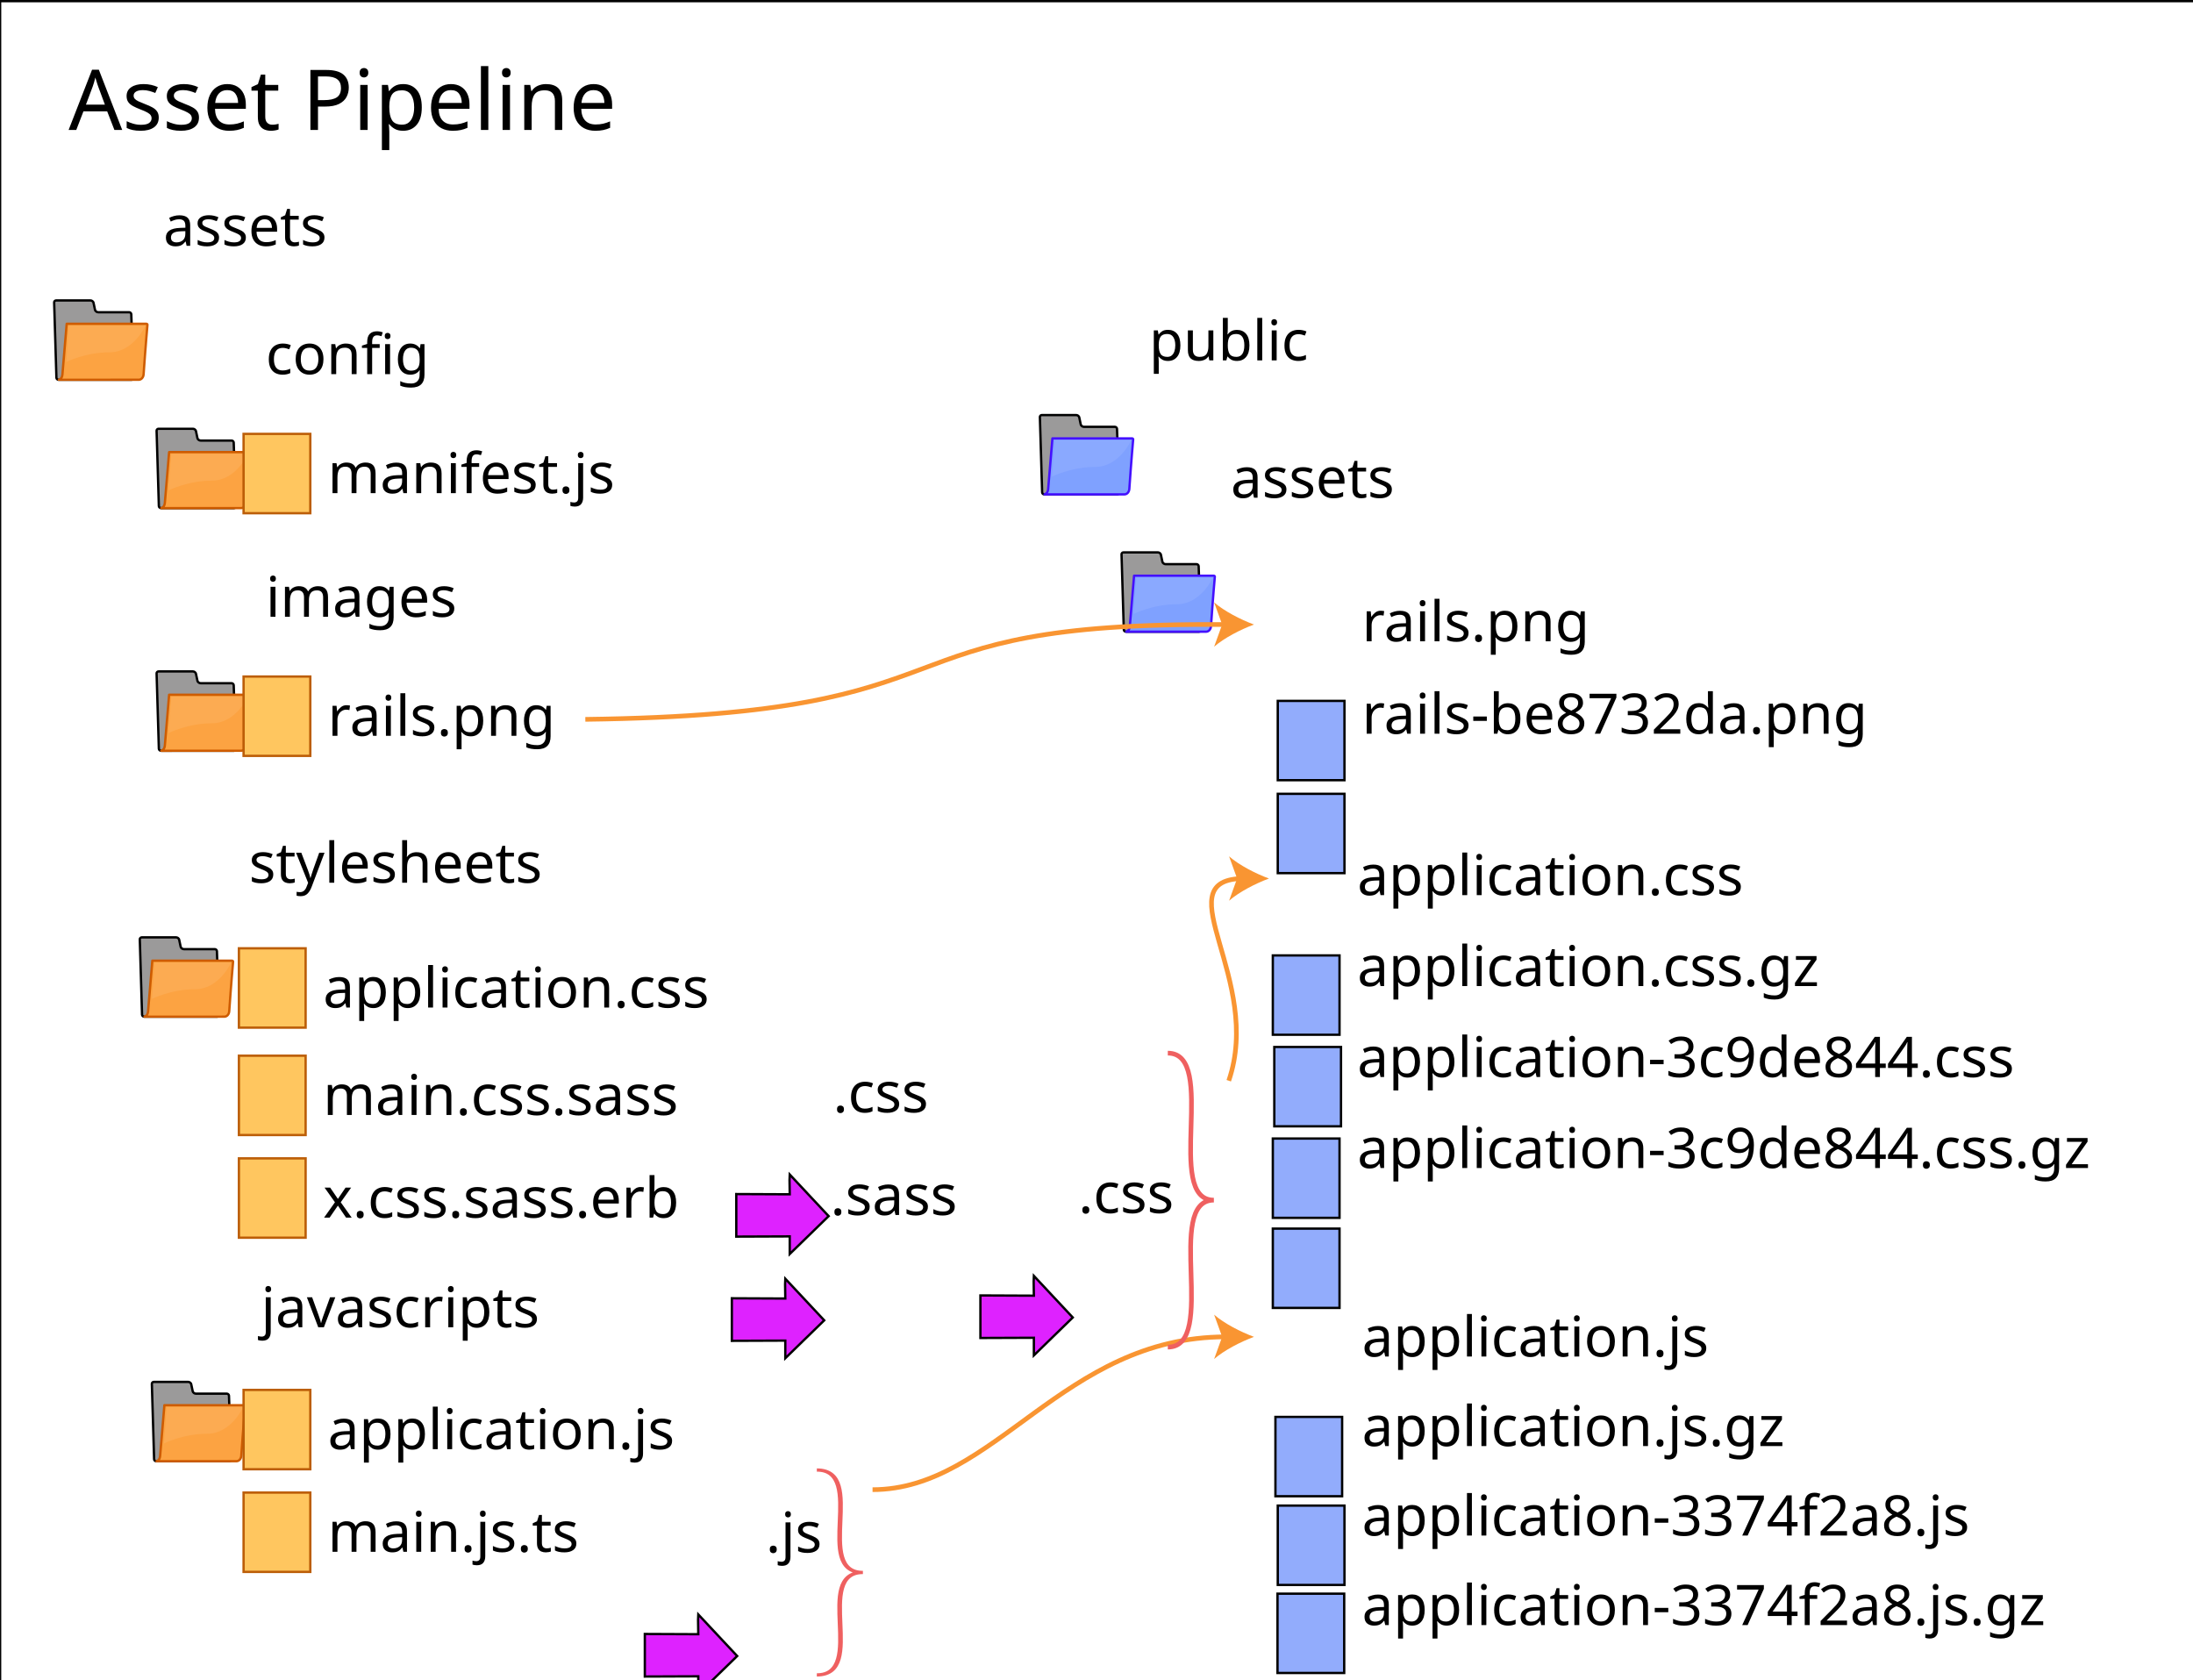
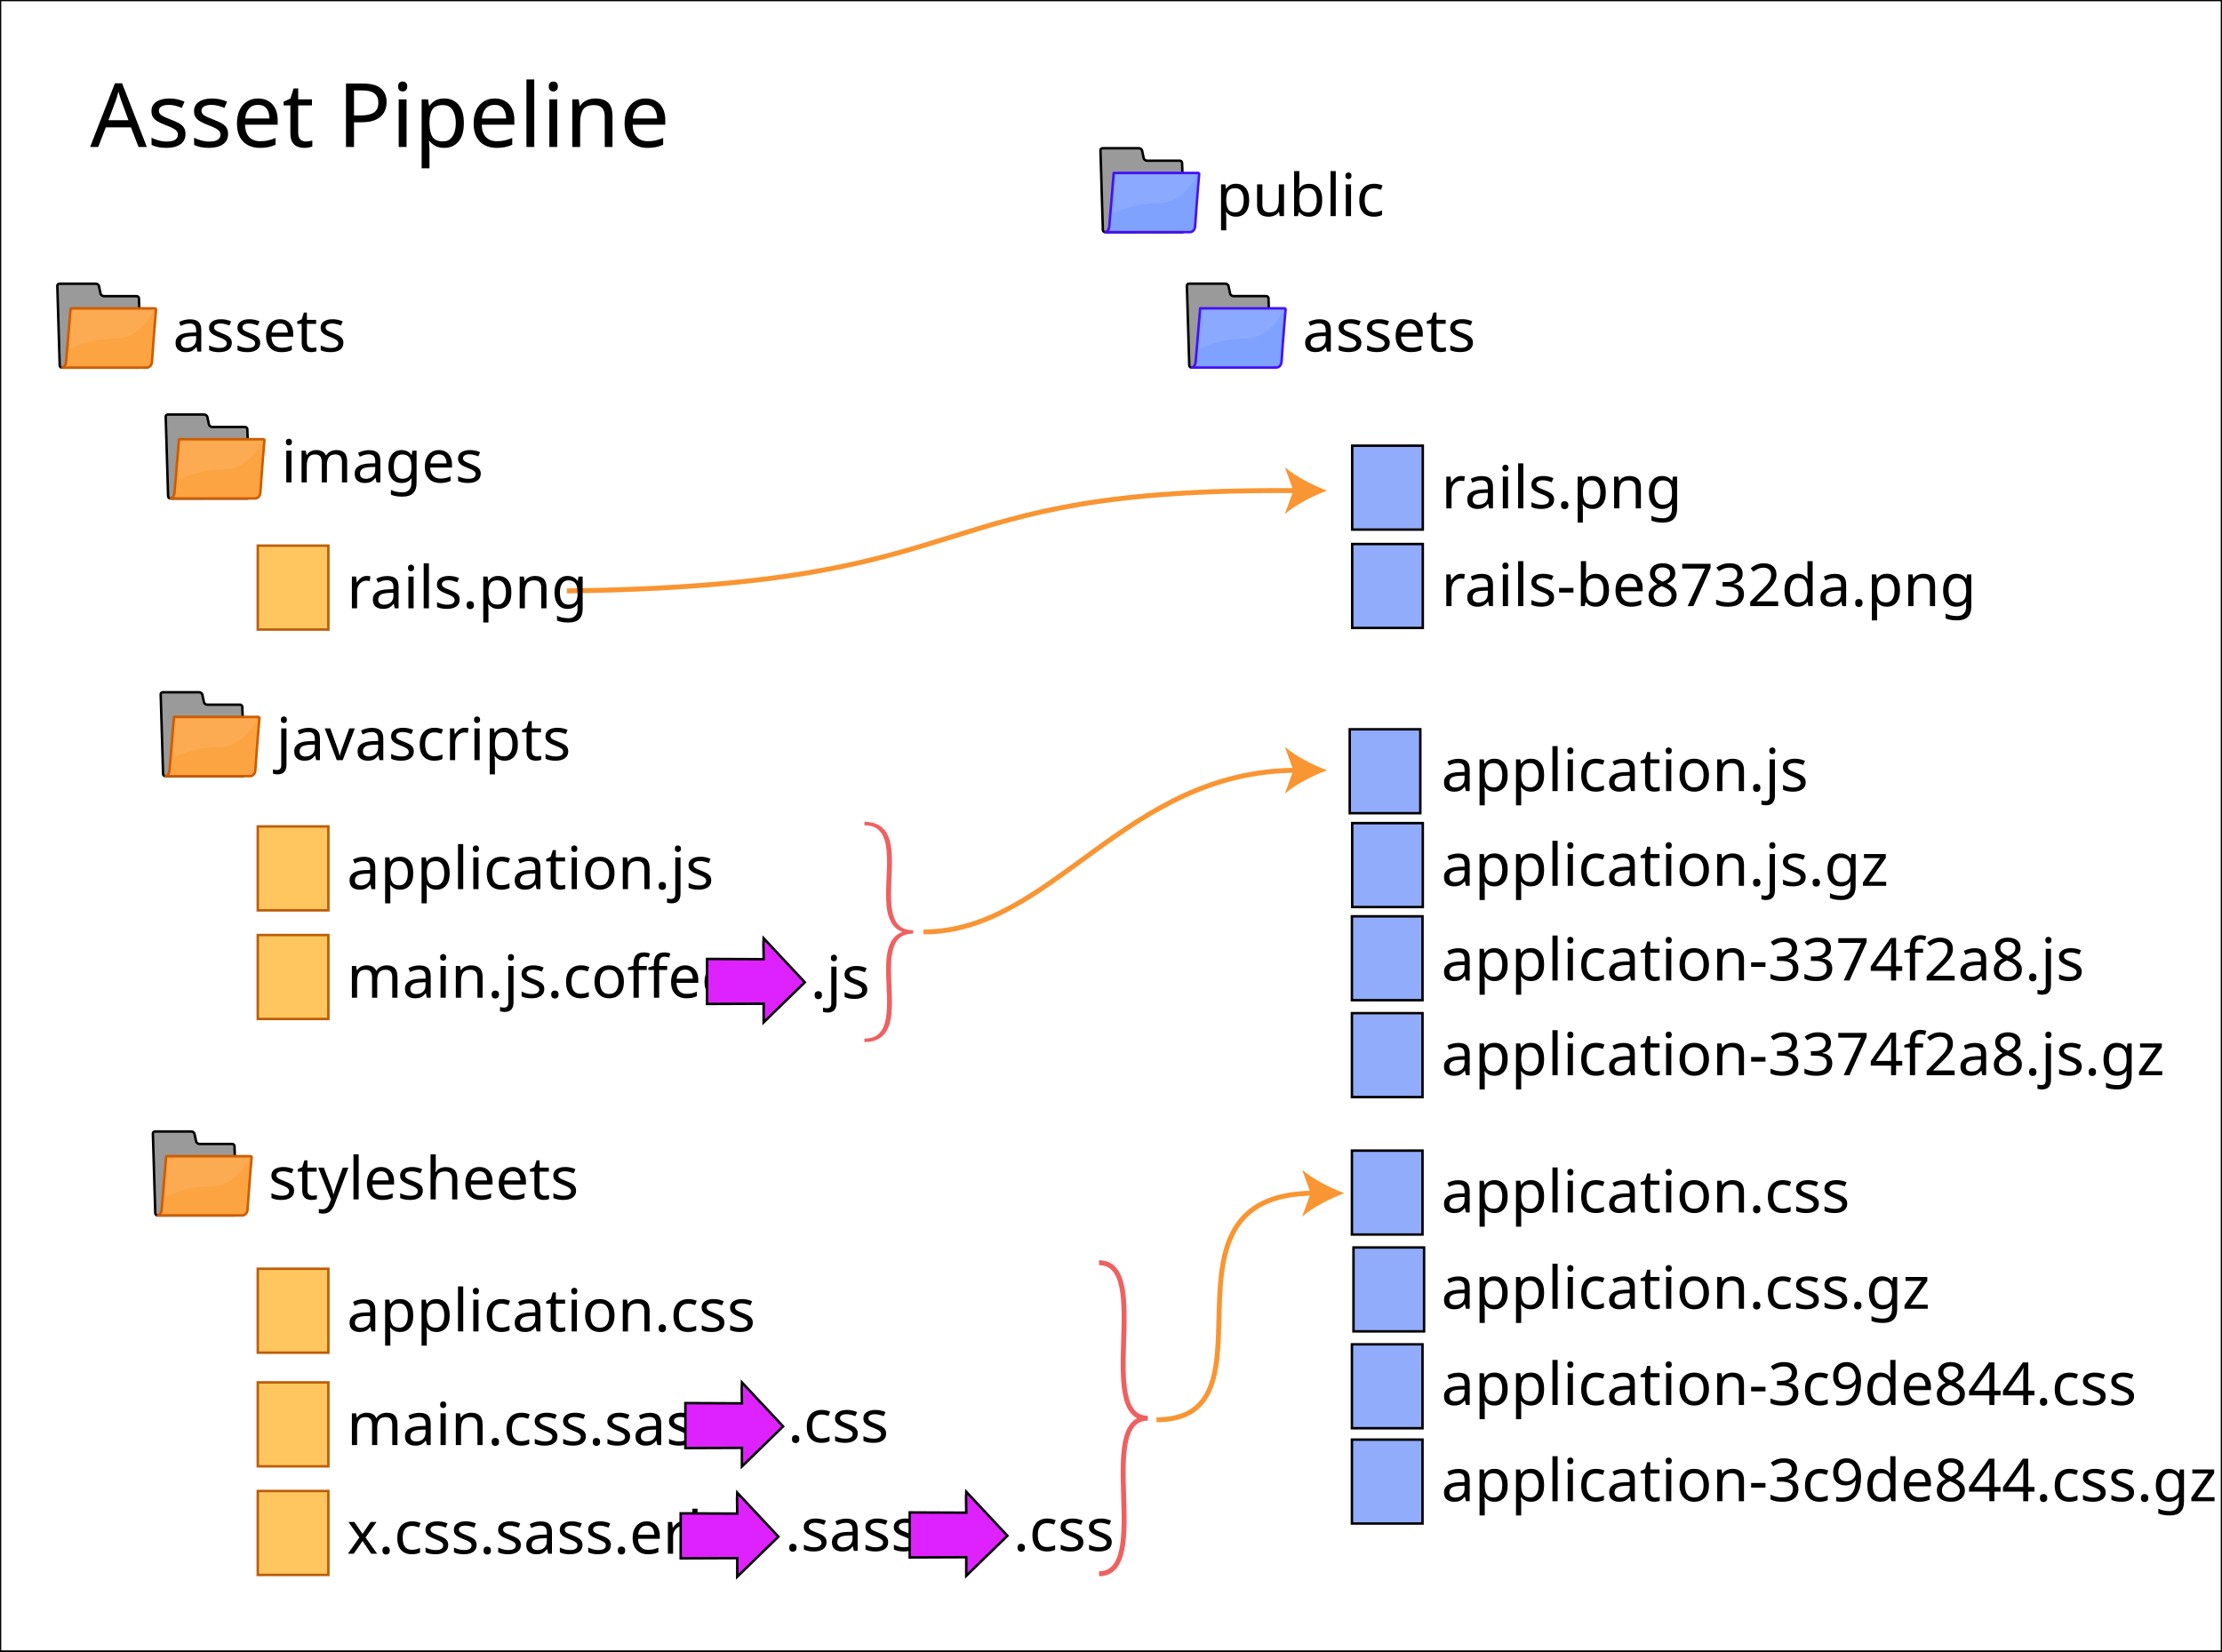
- <svg xmlns="http://www.w3.org/2000/svg" xmlns:xlink="http://www.w3.org/1999/xlink" version="1.1" id="Ebene_1" x="0px" y="0px" width="940" height="720" viewBox="0 0 940 720" enable-background="new 0 0 900 669.079" xml:space="preserve">
-   <defs id="defs265">
-     <linearGradient xlink:href="#rect6709_1_" id="linearGradient343" gradientUnits="userSpaceOnUse" gradientTransform="matrix(3.167336e-5,0,0,-1.878082e-5,1018374.7,-1211132.4)" x1="-1339.062" y1="-907512.62" x2="-1339.062" y2="-907482.31" />
-     <radialGradient xlink:href="#path6711_1_" id="radialGradient345" gradientUnits="userSpaceOnUse" gradientTransform="matrix(3.167336e-5,0,0,-1.878082e-5,1018375.4,-1211132.4)" cx="-51484.406" cy="-120073.91" r="4.482" />
-     <radialGradient xlink:href="#path6713_1_" id="radialGradient347" gradientUnits="userSpaceOnUse" gradientTransform="matrix(-3.167336e-5,0,0,-1.878082e-5,1064077,-1211132.4)" cx="-125962.78" cy="-120073.91" r="4.482" />
-     <linearGradient xlink:href="#rect6709_2_" id="linearGradient349" gradientUnits="userSpaceOnUse" gradientTransform="matrix(3.167336e-5,0,0,-1.878082e-5,1018374.7,-1211132.4)" x1="-1339.125" y1="-2518.219" x2="-1339.125" y2="-2487.911" />
-     <radialGradient xlink:href="#path6711_2_" id="radialGradient351" gradientUnits="userSpaceOnUse" gradientTransform="matrix(3.167336e-5,0,0,-1.878082e-5,1018375.4,-1211132.4)" cx="-1120.344" cy="-2468.25" r="4.482" />
-     <radialGradient xlink:href="#path6713_2_" id="radialGradient353" gradientUnits="userSpaceOnUse" gradientTransform="matrix(-3.167336e-5,0,0,-1.878082e-5,1064077,-1211132.4)" cx="-2805.375" cy="-2468.25" r="4.482" />
-   </defs>
-   <symbol id="File" viewBox="-14.795 -17.5 29.59 35" transform="translate(0,50.92102)">
-     <g id="g4">
-       <polygon points="-14.295,17 14.295,17 14.295,-17 -14.295,-17 " id="polygon2" style="fill:#92acfc;stroke:#000000" />
-     </g>
-   </symbol>
-   <symbol id="Folder" viewBox="-22.968 -19.102 45.936 38.204" transform="translate(0,50.92102)">
+ <svg xmlns="http://www.w3.org/2000/svg" xmlns:xlink="http://www.w3.org/1999/xlink" version="1.1" id="Ebene_1" x="0px" y="0px" width="900px" height="669.079px" viewBox="0 0 900 669.079" enable-background="new 0 0 900 669.079" xml:space="preserve">
+   <symbol id="File" viewBox="-14.795 -17.5 29.59 35">
+     <g>
+       <polygon fill="#92ACFC" stroke="#000000" points="-14.295,17 14.295,17 14.295,-17 -14.295,-17   " />
+     </g>
+   </symbol>
+   <symbol id="Folder" viewBox="-22.968 -19.102 45.936 38.204">
    <g id="g2642_4_" transform="translate(-342.8571,-542.9464)">
-       <g id="shadow_4_" transform="matrix(0.02262383,0,0,0.02086758,387.2653,580.3425)">
-         <linearGradient id="rect6709_1_" gradientUnits="userSpaceOnUse" x1="-1339.062" y1="-907512.62" x2="-1339.062" y2="-907482.31" gradientTransform="matrix(3.167336e-5,0,0,-1.878082e-5,1018374.7,-1211132.4)">
-           <stop offset="0" style="stop-color:#000000;stop-opacity:0" id="stop7" />
-           <stop offset="0.5" style="stop-color:#000000" id="stop9" />
-           <stop offset="1" style="stop-color:#000000;stop-opacity:0" id="stop11" />
+       <g id="shadow_4_" transform="matrix(2.262383e-2,0,0,2.086758e-2,387.2653,580.3425)">
+         <linearGradient id="rect6709_1_" gradientUnits="userSpaceOnUse" x1="-1339.062" y1="-907512.625" x2="-1339.062" y2="-907482.312" gradientTransform="matrix(3.167336e-05 0 0 -1.878082e-05 1018374.688 -1211132.375)">
+           <stop offset="0" style="stop-color:#000000;stop-opacity:0" />
+           <stop offset="0.5" style="stop-color:#000000" />
+           <stop offset="1" style="stop-color:#000000;stop-opacity:0" />
        </linearGradient>
-         <polygon id="rect6709_4_" enable-background="new    " points="-2632.625,-2229.094 -1293.062,-2229.094 -1293.062,-2707.375 -2632.625,-2707.375 " style="opacity:0.402;fill:url(#linearGradient343)" />
-         <radialGradient id="path6711_1_" cx="-51484.406" cy="-120073.91" r="4.482" gradientTransform="matrix(3.167336e-5,0,0,-1.878082e-5,1018375.4,-1211132.4)" gradientUnits="userSpaceOnUse">
-           <stop offset="0" style="stop-color:#000000" id="stop15" />
-           <stop offset="1" style="stop-color:#000000;stop-opacity:0" id="stop17" />
-         </radialGradient>
-         <path id="path6711_4_" enable-background="new    " d="m -1293.062,-2229.094 v -478.281 c 142.875,-0.844 345.406,107.156 345.406,239.125 0,132.062 -159.438,239.156 -345.406,239.156 z" style="opacity:0.402;fill:url(#radialGradient345)" />
-         <radialGradient id="path6713_1_" cx="-125962.78" cy="-120073.91" r="4.482" gradientTransform="matrix(-3.167336e-5,0,0,-1.878082e-5,1064077,-1211132.4)" gradientUnits="userSpaceOnUse">
-           <stop offset="0" style="stop-color:#000000" id="stop21" />
-           <stop offset="1" style="stop-color:#000000;stop-opacity:0" id="stop23" />
-         </radialGradient>
-         <path id="path6713_4_" enable-background="new    " d="m -2632.625,-2229.094 v -478.281 c -142.875,-0.844 -345.406,107.156 -345.406,239.125 0,132.062 159.406,239.156 345.406,239.156 z" style="opacity:0.402;fill:url(#radialGradient347)" />
-       </g>
-       <path id="back_4_" d="m 324.068,528.385 c 0.021,-0.416 0.461,-0.834 0.877,-0.834 h 31.36 c 0.416,0 0.812,0.418 0.789,0.834 l -0.938,27.283 c -0.021,0.418 -0.459,0.834 -0.877,0.834 h -13.283 c -0.486,0 -1.236,0.316 -1.403,1.109 l -0.612,2.898 c -0.154,0.736 -0.883,1.039 -1.299,1.039 h -14.795 c -0.417,0 -0.812,-0.418 -0.79,-0.834 z" style="fill:#9b9a9a;stroke:#000000;stroke-linecap:round;stroke-linejoin:round" />
+         <polygon id="rect6709_4_" opacity="0.402" fill="url(#rect6709_1_)" enable-background="new    " points="-2632.625,-2229.094      -1293.062,-2229.094 -1293.062,-2707.375 -2632.625,-2707.375    " />
+         <radialGradient id="path6711_1_" cx="-51484.406" cy="-120073.906" r="4.482" gradientTransform="matrix(3.167336e-05 0 0 -1.878082e-05 1018375.375 -1211132.375)" gradientUnits="userSpaceOnUse">
+           <stop offset="0" style="stop-color:#000000" />
+           <stop offset="1" style="stop-color:#000000;stop-opacity:0" />
+         </radialGradient>
+         <path id="path6711_4_" opacity="0.402" fill="url(#path6711_1_)" enable-background="new    " d="M-1293.062-2229.094v-478.281     c142.875-0.844,345.406,107.156,345.406,239.125C-947.656-2336.188-1107.094-2229.094-1293.062-2229.094z" />
+         <radialGradient id="path6713_1_" cx="-125962.781" cy="-120073.906" r="4.482" gradientTransform="matrix(-3.167336e-05 0 0 -1.878082e-05 1064077 -1211132.375)" gradientUnits="userSpaceOnUse">
+           <stop offset="0" style="stop-color:#000000" />
+           <stop offset="1" style="stop-color:#000000;stop-opacity:0" />
+         </radialGradient>
+         <path id="path6713_4_" opacity="0.402" fill="url(#path6713_1_)" enable-background="new    " d="M-2632.625-2229.094v-478.281     c-142.875-0.844-345.406,107.156-345.406,239.125C-2978.031-2336.188-2818.625-2229.094-2632.625-2229.094z" />
+       </g>
+       <path id="back_4_" fill="#9B9A9A" stroke="#000000" stroke-linecap="round" stroke-linejoin="round" d="M324.068,528.385    c0.021-0.416,0.461-0.834,0.877-0.834h31.36c0.416,0,0.812,0.418,0.789,0.834l-0.938,27.283c-0.021,0.418-0.459,0.834-0.877,0.834    h-13.283c-0.486,0-1.236,0.316-1.403,1.109l-0.612,2.898c-0.154,0.736-0.883,1.039-1.299,1.039h-14.795    c-0.417,0-0.812-0.418-0.79-0.834L324.068,528.385z" />
      <g id="front_4_">
-         <path id="orange_4_" d="m 359.402,527.555 c 1.137,0.043 1.951,1.094 2.033,2.316 0.786,11.521 1.646,21.186 1.646,21.186 0.072,0.248 -0.165,0.494 -0.477,0.494 H 328.47 l -1.838,-21.82 c -0.112,-0.979 -0.463,-1.801 -1.539,-2.18 z" style="fill:#fca342;stroke:#ce5c00;stroke-linejoin:round" />
-         <path id="path323_4_" d="m 329.447,550.793 -1.158,-15.611 c 0,0 8.238,4.143 18.537,4.143 10.299,0 15.449,11.471 15.449,11.471 z" style="fill:#ffffff;fill-opacity:0.089" />
-       </g>
-     </g>
-   </symbol>
-   <symbol id="Folder_1" viewBox="-22.969 -19.102 45.937 38.203" transform="translate(0,50.92102)">
+         <path id="orange_4_" fill="#FCA342" stroke="#CE5C00" stroke-linejoin="round" d="M359.402,527.555     c1.137,0.043,1.951,1.094,2.033,2.316c0.786,11.521,1.646,21.186,1.646,21.186c0.072,0.248-0.165,0.494-0.477,0.494h-34.134     l-1.838-21.82c-0.112-0.979-0.463-1.801-1.539-2.18L359.402,527.555z" />
+         <path id="path323_4_" fill="#FFFFFF" fill-opacity="0.089" d="M329.447,550.793l-1.158-15.611c0,0,8.238,4.143,18.537,4.143     s15.449,11.471,15.449,11.471L329.447,550.793L329.447,550.793z" />
+       </g>
+     </g>
+   </symbol>
+   <symbol id="Folder_1" viewBox="-22.969 -19.102 45.937 38.203">
    <g id="g2642_3_" transform="translate(-342.8571,-542.9464)">
-       <g id="shadow_3_" transform="matrix(0.02262383,0,0,0.02086758,387.2653,580.3425)">
-         <linearGradient id="rect6709_2_" gradientUnits="userSpaceOnUse" x1="-1339.125" y1="-2518.219" x2="-1339.125" y2="-2487.911" gradientTransform="matrix(3.167336e-5,0,0,-1.878082e-5,1018374.7,-1211132.4)">
-           <stop offset="0" style="stop-color:#000000;stop-opacity:0" id="stop34" />
-           <stop offset="0.5" style="stop-color:#000000" id="stop36" />
-           <stop offset="1" style="stop-color:#000000;stop-opacity:0" id="stop38" />
+       <g id="shadow_3_" transform="matrix(2.262383e-2,0,0,2.086758e-2,387.2653,580.3425)">
+         <linearGradient id="rect6709_2_" gradientUnits="userSpaceOnUse" x1="-1339.125" y1="-2518.219" x2="-1339.125" y2="-2487.911" gradientTransform="matrix(3.167336e-05 0 0 -1.878082e-05 1018374.688 -1211132.375)">
+           <stop offset="0" style="stop-color:#000000;stop-opacity:0" />
+           <stop offset="0.5" style="stop-color:#000000" />
+           <stop offset="1" style="stop-color:#000000;stop-opacity:0" />
        </linearGradient>
-         <polygon id="rect6709_3_" enable-background="new    " points="-2632.688,-2229.094 -1293.062,-2229.094 -1293.062,-2707.375 -2632.688,-2707.375 " style="opacity:0.402;fill:url(#linearGradient349)" />
-         <radialGradient id="path6711_2_" cx="-1120.344" cy="-2468.25" r="4.482" gradientTransform="matrix(3.167336e-5,0,0,-1.878082e-5,1018375.4,-1211132.4)" gradientUnits="userSpaceOnUse">
-           <stop offset="0" style="stop-color:#000000" id="stop42" />
-           <stop offset="1" style="stop-color:#000000;stop-opacity:0" id="stop44" />
-         </radialGradient>
-         <path id="path6711_3_" enable-background="new    " d="m -1293.062,-2229.094 v -478.281 c 142.875,-0.844 345.406,107.156 345.406,239.125 0,132.062 -159.5,239.156 -345.406,239.156 z" style="opacity:0.402;fill:url(#radialGradient351)" />
-         <radialGradient id="path6713_2_" cx="-2805.375" cy="-2468.25" r="4.482" gradientTransform="matrix(-3.167336e-5,0,0,-1.878082e-5,1064077,-1211132.4)" gradientUnits="userSpaceOnUse">
-           <stop offset="0" style="stop-color:#000000" id="stop48" />
-           <stop offset="1" style="stop-color:#000000;stop-opacity:0" id="stop50" />
-         </radialGradient>
-         <path id="path6713_3_" enable-background="new    " d="m -2632.688,-2229.094 v -478.281 c -142.875,-0.844 -345.406,107.156 -345.406,239.125 0,132.062 159.406,239.156 345.406,239.156 z" style="opacity:0.402;fill:url(#radialGradient353)" />
-       </g>
-       <path id="back_3_" d="m 324.067,528.385 c 0.021,-0.416 0.461,-0.834 0.877,-0.834 h 31.36 c 0.416,0 0.812,0.418 0.789,0.834 l -0.938,27.283 c -0.021,0.418 -0.461,0.834 -0.877,0.834 h -13.284 c -0.486,0 -1.236,0.316 -1.403,1.109 l -0.612,2.898 c -0.154,0.736 -0.883,1.039 -1.299,1.039 h -14.795 c -0.417,0 -0.812,-0.418 -0.79,-0.834 z" style="fill:#9b9a9a;stroke:#000000;stroke-linecap:round;stroke-linejoin:round" />
+         <polygon id="rect6709_3_" opacity="0.402" fill="url(#rect6709_2_)" enable-background="new    " points="-2632.688,-2229.094      -1293.062,-2229.094 -1293.062,-2707.375 -2632.688,-2707.375    " />
+         <radialGradient id="path6711_2_" cx="-1120.344" cy="-2468.25" r="4.482" gradientTransform="matrix(3.167336e-05 0 0 -1.878082e-05 1018375.375 -1211132.375)" gradientUnits="userSpaceOnUse">
+           <stop offset="0" style="stop-color:#000000" />
+           <stop offset="1" style="stop-color:#000000;stop-opacity:0" />
+         </radialGradient>
+         <path id="path6711_3_" opacity="0.402" fill="url(#path6711_2_)" enable-background="new    " d="M-1293.062-2229.094v-478.281     c142.875-0.844,345.406,107.156,345.406,239.125C-947.656-2336.188-1107.156-2229.094-1293.062-2229.094z" />
+         <radialGradient id="path6713_2_" cx="-2805.375" cy="-2468.25" r="4.482" gradientTransform="matrix(-3.167336e-05 0 0 -1.878082e-05 1064077 -1211132.375)" gradientUnits="userSpaceOnUse">
+           <stop offset="0" style="stop-color:#000000" />
+           <stop offset="1" style="stop-color:#000000;stop-opacity:0" />
+         </radialGradient>
+         <path id="path6713_3_" opacity="0.402" fill="url(#path6713_2_)" enable-background="new    " d="M-2632.688-2229.094v-478.281     c-142.875-0.844-345.406,107.156-345.406,239.125C-2978.094-2336.188-2818.688-2229.094-2632.688-2229.094z" />
+       </g>
+       <path id="back_3_" fill="#9B9A9A" stroke="#000000" stroke-linecap="round" stroke-linejoin="round" d="M324.067,528.385    c0.021-0.416,0.461-0.834,0.877-0.834h31.36c0.416,0,0.812,0.418,0.789,0.834l-0.938,27.283c-0.021,0.418-0.461,0.834-0.877,0.834    h-13.284c-0.486,0-1.236,0.316-1.403,1.109l-0.612,2.898c-0.154,0.736-0.883,1.039-1.299,1.039h-14.795    c-0.417,0-0.812-0.418-0.79-0.834L324.067,528.385z" />
      <g id="front_3_">
-         <path id="orange_3_" d="m 359.402,527.555 c 1.135,0.043 1.949,1.094 2.032,2.316 0.786,11.521 1.647,21.186 1.647,21.186 0.072,0.248 -0.166,0.494 -0.477,0.494 h -34.135 l -1.838,-21.82 c -0.112,-0.979 -0.463,-1.801 -1.539,-2.18 z" style="fill:#7fa1ff;stroke:#4410ff;stroke-linejoin:round" />
-         <path id="path323_3_" d="m 329.446,550.793 -1.158,-15.611 c 0,0 8.238,4.143 18.538,4.143 10.299,0 15.447,11.471 15.447,11.471 z" style="fill:#ffffff;fill-opacity:0.089" />
-       </g>
-     </g>
-   </symbol>
-   <symbol id="Klammer" viewBox="-9.875 -64 19.75 128" transform="translate(0,50.92102)">
-     <path d="m -9.875,63 c 21.75,0 -1.75,-63 19.75,-63 m -19.75,-63 c 21.75,0 -1.75,63 19.75,63" id="path61" style="fill:none;stroke:#ef6060;stroke-width:2" />
-   </symbol>
-   <symbol id="Pfeil" viewBox="-20.396 -18.23 40.792 36.462" transform="translate(0,50.92102)">
-     <polygon points="-19.896,8.648 -19.896,-9.587 3.015,-9.495 3.015,-17.046 19.695,-0.806 3.026,17.019 2.927,14.667 3.015,8.546 " id="polygon64" style="fill:#de22ff;stroke:#000000" />
-   </symbol>
-   <g id="Ebene_2_6_" transform="matrix(1.051195,0,0,1.081436,0.01644803,0.444291)">
-     <rect width="900" height="669.079" id="rect67" x="0" y="0" style="fill:#ffffff;stroke:#000000" />
-   </g>
-   <g id="g75" transform="translate(0,-37.07898)">
+         <path id="orange_3_" fill="#7FA1FF" stroke="#4410FF" stroke-linejoin="round" d="M359.402,527.555     c1.135,0.043,1.949,1.094,2.032,2.316c0.786,11.521,1.647,21.186,1.647,21.186c0.072,0.248-0.166,0.494-0.477,0.494h-34.135     l-1.838-21.82c-0.112-0.979-0.463-1.801-1.539-2.18L359.402,527.555z" />
+         <path id="path323_3_" fill="#FFFFFF" fill-opacity="0.089" d="M329.446,550.793l-1.158-15.611c0,0,8.238,4.143,18.538,4.143     c10.299,0,15.447,11.471,15.447,11.471L329.446,550.793L329.446,550.793z" />
+       </g>
+     </g>
+   </symbol>
+   <symbol id="Klammer" viewBox="-9.875 -64 19.75 128">
+     <path fill="none" stroke="#EF6060" stroke-width="2" d="M-9.875,63c21.75,0-1.75-63,19.75-63 M-9.875-63c21.75,0-1.75,63,19.75,63" />
+   </symbol>
+   <symbol id="Pfeil" viewBox="-20.396 -18.23 40.792 36.462">
+     <polygon fill="#DE22FF" stroke="#000000" points="19.695,-0.806 3.026,17.019 2.927,14.667 3.015,8.546 -19.896,8.648    -19.896,-9.587 3.015,-9.495 3.015,-17.046  " />
+   </symbol>
+   <g id="Ebene_2_6_">
+     <rect fill="#FFFFFF" stroke="#000000" width="900" height="669.079" />
+   </g>
+   <g>
    <g id="Ebene_2">
-       <use xlink:href="#Folder" width="45.936" height="38.204" x="-22.968" y="-19.102" transform="matrix(1,0,0,-1,42.9727,184.4547)" overflow="visible" id="use70" style="overflow:visible" />
-     </g>
-     <text transform="translate(70.0039,142.4321)" font-size="24" id="text73" style="font-size:24px;font-family:MyriadPro-Regular">assets</text>
-   </g>
-   <text font-size="36" id="text106" style="font-size:36px;font-family:MyriadPro-Regular" x="29.415" y="55.692">Asset Pipeline</text>
-   <g id="g149" transform="translate(0,66.92102)">
+       <use xlink:href="#Folder" width="45.936" height="38.204" x="-22.968" y="-19.102" transform="matrix(1 0 0 -1 42.9727 133.5337)" overflow="visible" />
+     </g>
+     <text transform="matrix(1 0 0 1 70.0039 142.4321)" font-family="'MyriadPro-Regular'" font-size="24">assets</text>
+   </g>
+   <g>
+     <g id="Ebene_2_1_">
+       <use xlink:href="#Folder" width="45.936" height="38.204" x="-22.968" y="-19.102" transform="matrix(1 0 0 -1 86.8784 186.5337)" overflow="visible" />
+     </g>
+     <text transform="matrix(1 0 0 1 113.9097 195.4321)" font-family="'MyriadPro-Regular'" font-size="24">images</text>
+   </g>
+   <g>
+     <g id="Ebene_2_2_">
+       <use xlink:href="#Folder" width="45.936" height="38.204" x="-22.968" y="-19.102" transform="matrix(1 0 0 -1 84.8472 299.0332)" overflow="visible" />
+     </g>
+     <text transform="matrix(1 0 0 1 111.8784 307.9321)" font-family="'MyriadPro-Regular'" font-size="24">javascripts</text>
+   </g>
+   <g>
+     <g id="Ebene_2_3_">
+       <use xlink:href="#Folder" width="45.936" height="38.204" x="-22.968" y="-19.102" transform="matrix(1 0 0 -1 81.6851 476.981)" overflow="visible" />
+     </g>
+     <text transform="matrix(1 0 0 1 108.7163 485.8794)" font-family="'MyriadPro-Regular'" font-size="24">stylesheets</text>
+   </g>
+   <g>
+     <g>
+       <path fill="none" stroke="#F99532" stroke-width="2" d="M229.628,239.388c176.125-2.229,138.291-41.837,295.808-40.633" />
+       <path fill="#F99532" d="M537.508,198.754c-5.68,2.107-12.728,5.703-17.094,9.51l3.438-9.51l-3.438-9.51    C524.78,193.051,531.828,196.648,537.508,198.754z" />
+     </g>
+   </g>
+   <text transform="matrix(1 0 0 1 36.5029 59.5503)" font-family="'MyriadPro-Regular'" font-size="36">Asset Pipeline</text>
+   <g>
+     <rect x="104.411" y="221.04" fill="#FFC65F" stroke="#BC5E08" width="28.59" height="34" />
+     <text transform="matrix(1 0 0 1 140.4819 246.4321)" font-family="'MyriadPro-Regular'" font-size="24">rails.png</text>
+   </g>
+   <g>
+     <rect x="104.411" y="334.79" fill="#FFC65F" stroke="#BC5E08" width="28.59" height="34" />
+     <text transform="matrix(1 0 0 1 140.4814 360.1821)" font-family="'MyriadPro-Regular'" font-size="24">application.js</text>
+   </g>
+   <g>
+     <rect x="104.411" y="513.987" fill="#FFC65F" stroke="#BC5E08" width="28.59" height="34" />
+     <text transform="matrix(1 0 0 1 140.4814 539.3794)" font-family="'MyriadPro-Regular'" font-size="24">application.css</text>
+   </g>
+   <g>
+     <rect x="104.411" y="560.018" fill="#FFC65F" stroke="#BC5E08" width="28.59" height="34" />
+     <text transform="matrix(1 0 0 1 140.4814 585.4126)" font-family="'MyriadPro-Regular'" font-size="24">main.css.sass</text>
+   </g>
+   <g>
+     <rect x="104.411" y="378.79" fill="#FFC65F" stroke="#BC5E08" width="28.59" height="34" />
+     <text transform="matrix(1 0 0 1 140.4814 404.1821)" font-family="'MyriadPro-Regular'" font-size="24">main.js.coffee</text>
+   </g>
+   <g>
+     <rect x="104.411" y="604.018" fill="#FFC65F" stroke="#BC5E08" width="28.59" height="34" />
+     <text transform="matrix(1 0 0 1 140.4819 629.4126)" font-family="'MyriadPro-Regular'" font-size="24">x.css.sass.erb</text>
+   </g>
+   <g>
    <g id="Ebene_2_4_">
-       <use xlink:href="#Folder_1" width="45.937" height="38.203" x="-22.969" y="-19.102" transform="matrix(1,0,0,-1,465.4922,129.5738)" overflow="visible" id="use144" style="overflow:visible" />
-     </g>
-     <text transform="translate(492.5234,87.5513)" font-size="24" id="text147" style="font-size:24px;font-family:MyriadPro-Regular">public</text>
-   </g>
-   <g id="g156" transform="translate(0,70.92102)">
+       <use xlink:href="#Folder_1" width="45.937" height="38.203" x="-22.969" y="-19.102" transform="matrix(1 0 0 -1 465.4922 78.6528)" overflow="visible" />
+     </g>
+     <text transform="matrix(1 0 0 1 492.5234 87.5513)" font-family="'MyriadPro-Regular'" font-size="24">public</text>
+   </g>
+   <g>
    <g id="Ebene_2_5_">
-       <use xlink:href="#Folder_1" width="45.937" height="38.203" x="-22.969" y="-19.102" transform="matrix(1,0,0,-1,500.4922,184.4283)" overflow="visible" id="use151" style="overflow:visible" />
-     </g>
-     <text transform="translate(527.5234,142.4067)" font-size="24" id="text154" style="font-size:24px;font-family:MyriadPro-Regular">assets</text>
-   </g>
-   <g id="g489" transform="translate(0,10)">
-     <g transform="translate(0,58.92102)" id="g82">
-       <g id="Ebene_2_1_">
-         <use style="overflow:visible" id="use77" overflow="visible" transform="matrix(1,0,0,-1,86.8784,237.4547)" y="-19.102" x="-22.968" height="38.204" width="45.936" xlink:href="#Folder" />
-       </g>
-       <text style="font-size:24px;font-family:MyriadPro-Regular" id="text80" font-size="24" transform="translate(113.9097,195.4321)">images</text>
-     </g>
-     <g transform="translate(0,58.92102)" id="g104">
-       <g id="g102">
-         <path style="fill:none;stroke:#f99532;stroke-width:2" id="path98" d="M 250.891,239.388 C 427.016,237.159 367.919,197.551 525.436,198.755" />
-         <path style="fill:#f99532" id="path100" d="m 537.508,198.754 c -5.68,2.107 -12.728,5.703 -17.094,9.51 l 3.438,-9.51 -3.438,-9.51 c 4.366,3.807 11.414,7.404 17.094,9.51 z" />
-       </g>
-     </g>
-     <g transform="translate(0,58.92102)" id="g112">
-       <rect style="fill:#ffc65f;stroke:#bc5e08" id="rect108" height="34" width="28.59" y="221.04" x="104.411" />
-       <text style="font-size:24px;font-family:MyriadPro-Regular" id="text110" font-size="24" transform="translate(140.4819,246.4321)">rails.png</text>
-     </g>
-     <g transform="translate(0,58.92102)" id="g162">
-       <use style="overflow:visible" id="use158" overflow="visible" transform="matrix(1,0,0,-1,561.9912,248.4718)" y="-17.5" x="-14.795" height="35" width="29.59" xlink:href="#File" />
-       <text style="font-size:24px;font-family:MyriadPro-Regular" id="text160" font-size="24" transform="translate(583.7676,205.9438)">rails.png</text>
-     </g>
-     <g transform="translate(0,58.92102)" id="g168">
-       <text style="font-size:24px;font-family:MyriadPro-Regular" id="text164" font-size="24" transform="translate(583.7676,245.5522)">rails-be8732da.png</text>
-       <use style="overflow:visible" id="use166" overflow="visible" transform="matrix(1,0,0,-1,561.9912,288.3092)" y="-17.5" x="-14.795" height="35" width="29.59" xlink:href="#File" />
-     </g>
-   </g>
-   <g id="g470" transform="translate(0,202)">
-     <g transform="translate(0,58.92102)" id="g89">
-       <g id="Ebene_2_2_">
-         <use style="overflow:visible" id="use84" overflow="visible" transform="matrix(1,0,0,-1,84.8472,349.9542)" y="-19.102" x="-22.968" height="38.204" width="45.936" xlink:href="#Folder" />
-       </g>
-       <text style="font-size:24px;font-family:MyriadPro-Regular" id="text87" font-size="24" transform="translate(111.8784,307.9321)">javascripts</text>
-     </g>
-     <g transform="translate(0,58.92102)" id="g118">
-       <rect style="fill:#ffc65f;stroke:#bc5e08" id="rect114" height="34" width="28.59" y="334.79" x="104.411" />
-       <text style="font-size:24px;font-family:MyriadPro-Regular" id="text116" font-size="24" transform="translate(140.4814,360.1821)">application.js</text>
-     </g>
-     <g transform="translate(0,58.92102)" id="g136">
-       <rect style="fill:#ffc65f;stroke:#bc5e08" id="rect132" height="34" width="28.59" y="378.79" x="104.411" />
-       <text style="font-size:24px;font-family:MyriadPro-Regular" id="text134" font-size="24" transform="translate(140.4814,404.1821)">main.js.ts</text>
-     </g>
-     <g transform="translate(0,58.92102)" id="g174">
-       <text style="font-size:24px;font-family:MyriadPro-Regular" id="text170" font-size="24" transform="translate(583.7676,320.479)">application.js</text>
-       <use style="overflow:visible" id="use172" overflow="visible" transform="matrix(1,0,0,-1,560.9912,363.3561)" y="-17.5" x="-14.795" height="35" width="29.59" xlink:href="#File" />
-     </g>
-     <g transform="translate(0,58.92102)" id="g180">
-       <text style="font-size:24px;font-family:MyriadPro-Regular" id="text176" font-size="24" transform="translate(583.7676,397.2104)">application-3374f2a8.js</text>
-       <use style="overflow:visible" id="use178" overflow="visible" transform="matrix(1,0,0,-1,561.8789,439.1197)" y="-17.5" x="-14.795" height="35" width="29.59" xlink:href="#File" />
-     </g>
-     <g transform="translate(0,58.92102)" id="g186">
-       <text style="font-size:24px;font-family:MyriadPro-Regular" id="text182" font-size="24" transform="translate(583.7676,435.5747)">application-3374f2a8.js.gz</text>
-       <use style="overflow:visible" id="use184" overflow="visible" transform="matrix(1,0,0,-1,561.8789,478.3551)" y="-17.5" x="-14.795" height="35" width="29.59" xlink:href="#File" />
-     </g>
-     <g transform="translate(0,58.92102)" id="g192">
-       <text style="font-size:24px;font-family:MyriadPro-Regular" id="text188" font-size="24" transform="translate(583.7676,358.8442)">application.js.gz</text>
-       <use style="overflow:visible" id="use190" overflow="visible" transform="matrix(1,0,0,-1,561.9912,401.3727)" y="-17.5" x="-14.795" height="35" width="29.59" xlink:href="#File" />
-     </g>
-     <g transform="translate(0,58.92102)" id="g222">
-       <use style="overflow:visible" id="use218" overflow="visible" transform="matrix(1,0,0,-1,296.291,448.0445)" y="-18.23" x="-20.396" height="36.462" width="40.792" xlink:href="#Pfeil" />
-       <text style="font-size:24px;font-family:MyriadPro-Regular" id="text220" font-size="24" transform="translate(328.2314,404.4321)">.js</text>
-     </g>
-     <use style="overflow:visible" id="use244" overflow="visible" transform="matrix(1,0,0,-0.6969,360,471.9475)" y="-64" x="-9.875" height="128" width="19.75" xlink:href="#Klammer" />
-     <g transform="translate(0,58.92102)" id="g252">
-       <g id="g250">
-         <path style="fill:none;stroke:#f99532;stroke-width:2" id="path246" d="m 374.006,377.54 c 52.348,0 81.575,-65.491 151.43,-65.491" />
-         <path style="fill:#f99532" id="path248" d="m 537.508,312.047 c -5.68,2.107 -12.728,5.703 -17.094,9.51 l 3.438,-9.51 -3.438,-9.51 c 4.366,3.807 11.414,7.404 17.094,9.51 z" />
-       </g>
-     </g>
-   </g>
-   <g id="g438" transform="translate(-2.004705,-166.4705)">
-     <g transform="translate(0,58.92102)" id="g96">
-       <g id="Ebene_2_3_">
-         <use style="overflow:visible" id="use91" overflow="visible" transform="matrix(1,0,0,-1,81.6851,527.902)" y="-19.102" x="-22.968" height="38.204" width="45.936" xlink:href="#Folder" />
-       </g>
-       <text style="font-size:24px;font-family:MyriadPro-Regular" id="text94" font-size="24" transform="translate(108.7163,485.8794)">stylesheets</text>
-     </g>
-     <g transform="translate(0,58.92102)" id="g124">
-       <rect style="fill:#ffc65f;stroke:#bc5e08" id="rect120" height="34" width="28.59" y="513.987" x="104.411" />
-       <text style="font-size:24px;font-family:MyriadPro-Regular" id="text122" font-size="24" transform="translate(140.4814,539.3794)">application.css</text>
-     </g>
-     <g transform="translate(0,58.92102)" id="g130">
-       <rect style="fill:#ffc65f;stroke:#bc5e08" id="rect126" height="34" width="28.59" y="560.018" x="104.411" />
-       <text style="font-size:24px;font-family:MyriadPro-Regular" id="text128" font-size="24" transform="translate(140.4814,585.4126)">main.css.sass</text>
-     </g>
-     <g transform="translate(0,58.92102)" id="g142">
-       <rect style="fill:#ffc65f;stroke:#bc5e08" id="rect138" height="34" width="28.59" y="604.018" x="104.411" />
-       <text style="font-size:24px;font-family:MyriadPro-Regular" id="text140" font-size="24" transform="translate(140.4819,629.4126)">x.css.sass.erb</text>
-     </g>
-     <g transform="translate(0,58.92102)" id="g198">
-       <text style="font-size:24px;font-family:MyriadPro-Regular" id="text194" font-size="24" transform="translate(583.7676,491.1851)">application.css</text>
-       <use style="overflow:visible" id="use196" overflow="visible" transform="matrix(1,0,0,-1,561.8789,534.0436)" y="-17.5" x="-14.795" height="35" width="29.59" xlink:href="#File" />
-     </g>
-     <g transform="translate(0,58.92102)" id="g204">
-       <text style="font-size:24px;font-family:MyriadPro-Regular" id="text200" font-size="24" transform="translate(583.7676,530.1733)">application.css.gz</text>
-       <use style="overflow:visible" id="use202" overflow="visible" transform="matrix(1,0,0,-1,562.5117,573.2799)" y="-17.5" x="-14.795" height="35" width="29.59" xlink:href="#File" />
-     </g>
-     <g transform="translate(0,58.92102)" id="g210">
-       <text style="font-size:24px;font-family:MyriadPro-Regular" id="text206" font-size="24" transform="translate(583.7676,569.1626)">application-3c9de844.css</text>
-       <use style="overflow:visible" id="use208" overflow="visible" transform="matrix(1,0,0,-1,561.8789,612.5152)" y="-17.5" x="-14.795" height="35" width="29.59" xlink:href="#File" />
-     </g>
-     <g transform="translate(0,58.92102)" id="g216">
-       <text style="font-size:24px;font-family:MyriadPro-Regular" id="text212" font-size="24" transform="translate(583.7676,608.1509)">application-3c9de844.css.gz</text>
-       <use style="overflow:visible" id="use214" overflow="visible" transform="matrix(1,0,0,-1,561.8789,651.1178)" y="-17.5" x="-14.795" height="35" width="29.59" xlink:href="#File" />
-     </g>
-     <g transform="translate(40,58.92102)" id="g228">
-       <text style="font-size:24px;font-family:MyriadPro-Regular" id="text224" font-size="24" transform="translate(319.0518,584.2817)">.css</text>
-       <use style="overflow:visible" id="use226" overflow="visible" transform="matrix(1,0,0,-1,297.4971,627.9684)" y="-18.23" x="-20.396" height="36.462" width="40.792" xlink:href="#Pfeil" />
-     </g>
-     <g transform="translate(40,58.92102)" id="g234">
-       <text style="font-size:24px;font-family:MyriadPro-Regular" id="text230" font-size="24" transform="translate(317.9297,628.2817)">.sass</text>
-       <use style="overflow:visible" id="use232" overflow="visible" transform="matrix(1,0,0,-1,295.5981,672.6344)" y="-18.23" x="-20.396" height="36.462" width="40.792" xlink:href="#Pfeil" />
-     </g>
-     <g transform="translate(53.7833,58.06842)" id="g240">
-       <text style="font-size:24px;font-family:MyriadPro-Regular" id="text236" font-size="24" transform="translate(410.4297,628.2817)">.css</text>
-       <use style="overflow:visible" id="use238" overflow="visible" transform="matrix(1,0,0,-1,388.3589,672.2672)" y="-18.23" x="-20.396" height="36.462" width="40.792" xlink:href="#Pfeil" />
-     </g>
-     <use style="overflow:visible" id="use242" overflow="visible" transform="matrix(1,0,0,-1,512.4426,680.8378)" y="-64" x="-9.875" height="128" width="19.75" xlink:href="#Klammer" />
-     <g transform="translate(1.41754,59.62979)" id="g260">
-       <g id="g258">
-         <path style="fill:none;stroke:#f99532;stroke-width:2" id="path254" d="M 527.279,570.034 C 542.062,526.799 500.146,484.794 532.437,483.376" />
-         <path style="fill:#f99532" id="path256" d="m 544.508,483.375 c -5.68,2.105 -12.728,5.703 -17.094,9.51 l 3.438,-9.51 -3.438,-9.512 c 4.366,3.807 11.414,7.405 17.094,9.512 z" />
-       </g>
-     </g>
-   </g>
-   <g id="g494" transform="translate(0,8)">
-     <g transform="translate(0,-43.07898)" id="g331">
-       <use style="overflow:visible" id="use329" overflow="visible" transform="matrix(1,0,0,-1,86.8784,237.4547)" y="-19.102" x="-22.968" height="38.204" width="45.936" xlink:href="#Folder" />
-     </g>
-     <text y="152.353" x="113.91" style="font-size:24px;font-family:MyriadPro-Regular" id="text333" font-size="24">config</text>
-   </g>
-   <g transform="translate(0,-35.07898)" id="g341">
-     <rect style="fill:#ffc65f;stroke:#bc5e08" id="rect337" height="34" width="28.59" y="221.04" x="104.411" />
-     <text style="font-size:24px;font-family:MyriadPro-Regular" id="text339" font-size="24" transform="translate(140.4819,246.4321)">manifest.js</text>
+       <use xlink:href="#Folder_1" width="45.937" height="38.203" x="-22.969" y="-19.102" transform="matrix(1 0 0 -1 500.4922 133.5073)" overflow="visible" />
+     </g>
+     <text transform="matrix(1 0 0 1 527.5234 142.4067)" font-family="'MyriadPro-Regular'" font-size="24">assets</text>
+   </g>
+   <g>
+     <use xlink:href="#File" width="29.59" height="35" x="-14.795" y="-17.5" transform="matrix(1 0 0 -1 561.9912 197.5508)" overflow="visible" />
+     <text transform="matrix(1 0 0 1 583.7676 205.9438)" font-family="'MyriadPro-Regular'" font-size="24">rails.png</text>
+   </g>
+   <g>
+     <text transform="matrix(1 0 0 1 583.7676 245.5522)" font-family="'MyriadPro-Regular'" font-size="24">rails-be8732da.png</text>
+     <use xlink:href="#File" width="29.59" height="35" x="-14.795" y="-17.5" transform="matrix(1 0 0 -1 561.9912 237.3882)" overflow="visible" />
+   </g>
+   <g>
+     <text transform="matrix(1 0 0 1 583.7676 320.479)" font-family="'MyriadPro-Regular'" font-size="24">application.js</text>
+     <use xlink:href="#File" width="29.59" height="35" x="-14.795" y="-17.5" transform="matrix(1 0 0 -1 560.9912 312.4351)" overflow="visible" />
+   </g>
+   <g>
+     <text transform="matrix(1 0 0 1 583.7676 397.2104)" font-family="'MyriadPro-Regular'" font-size="24">application-3374f2a8.js</text>
+     <use xlink:href="#File" width="29.59" height="35" x="-14.795" y="-17.5" transform="matrix(1 0 0 -1 561.8789 388.1987)" overflow="visible" />
+   </g>
+   <g>
+     <text transform="matrix(1 0 0 1 583.7676 435.5747)" font-family="'MyriadPro-Regular'" font-size="24">application-3374f2a8.js.gz</text>
+     <use xlink:href="#File" width="29.59" height="35" x="-14.795" y="-17.5" transform="matrix(1 0 0 -1 561.8789 427.4341)" overflow="visible" />
+   </g>
+   <g>
+     <text transform="matrix(1 0 0 1 583.7676 358.8442)" font-family="'MyriadPro-Regular'" font-size="24">application.js.gz</text>
+     <use xlink:href="#File" width="29.59" height="35" x="-14.795" y="-17.5" transform="matrix(1 0 0 -1 561.9912 350.4517)" overflow="visible" />
+   </g>
+   <g>
+     <text transform="matrix(1 0 0 1 583.7676 491.1851)" font-family="'MyriadPro-Regular'" font-size="24">application.css</text>
+     <use xlink:href="#File" width="29.59" height="35" x="-14.795" y="-17.5" transform="matrix(1 0 0 -1 561.8789 483.1226)" overflow="visible" />
+   </g>
+   <g>
+     <text transform="matrix(1 0 0 1 583.7676 530.1733)" font-family="'MyriadPro-Regular'" font-size="24">application.css.gz</text>
+     <use xlink:href="#File" width="29.59" height="35" x="-14.795" y="-17.5" transform="matrix(1 0 0 -1 562.5117 522.3589)" overflow="visible" />
+   </g>
+   <g>
+     <text transform="matrix(1 0 0 1 583.7676 569.1626)" font-family="'MyriadPro-Regular'" font-size="24">application-3c9de844.css</text>
+     <use xlink:href="#File" width="29.59" height="35" x="-14.795" y="-17.5" transform="matrix(1 0 0 -1 561.8789 561.5942)" overflow="visible" />
+   </g>
+   <g>
+     <text transform="matrix(1 0 0 1 583.7676 608.1509)" font-family="'MyriadPro-Regular'" font-size="24">application-3c9de844.css.gz</text>
+     <use xlink:href="#File" width="29.59" height="35" x="-14.795" y="-17.5" transform="matrix(1 0 0 -1 561.8789 600.1968)" overflow="visible" />
+   </g>
+   <g>
+     <use xlink:href="#Pfeil" width="40.792" height="36.462" x="-20.396" y="-18.23" transform="matrix(1 0 0 -1 306.291 397.1235)" overflow="visible" />
+     <text transform="matrix(1 0 0 1 328.2314 404.4321)" font-family="'MyriadPro-Regular'" font-size="24">.js</text>
+   </g>
+   <g>
+     <text transform="matrix(1 0 0 1 319.0518 584.2817)" font-family="'MyriadPro-Regular'" font-size="24">.css</text>
+     <use xlink:href="#Pfeil" width="40.792" height="36.462" x="-20.396" y="-18.23" transform="matrix(1 0 0 -1 297.4971 577.0474)" overflow="visible" />
+   </g>
+   <g>
+     <text transform="matrix(1 0 0 1 317.9297 628.2817)" font-family="'MyriadPro-Regular'" font-size="24">.sass</text>
+     <use xlink:href="#Pfeil" width="40.792" height="36.462" x="-20.396" y="-18.23" transform="matrix(1 0 0 -1 295.5981 621.7134)" overflow="visible" />
+   </g>
+   <g>
+     <text transform="matrix(1 0 0 1 410.4297 628.2817)" font-family="'MyriadPro-Regular'" font-size="24">.css</text>
+     <use xlink:href="#Pfeil" width="40.792" height="36.462" x="-20.396" y="-18.23" transform="matrix(1 0 0 -1 388.3589 621.3462)" overflow="visible" />
+   </g>
+   <use xlink:href="#Klammer" width="19.75" height="128" x="-9.875" y="-64" transform="matrix(1 0 0 -1 455.0322 574.5396)" overflow="visible" />
+   <use xlink:href="#Klammer" width="19.75" height="128" x="-9.875" y="-64" transform="matrix(1 0 0 -0.6969 360 377.5396)" overflow="visible" />
+   <g>
+     <g>
+       <path fill="none" stroke="#F99532" stroke-width="2" d="M374.006,377.54c52.348,0,81.575-65.491,151.43-65.491" />
+       <path fill="#F99532" d="M537.508,312.047c-5.68,2.107-12.728,5.703-17.094,9.51l3.438-9.51l-3.438-9.51    C524.78,306.344,531.828,309.941,537.508,312.047z" />
+     </g>
+   </g>
+   <g>
+     <g>
+       <path fill="none" stroke="#F99532" stroke-width="2" d="M468.416,575.163c52.348,0-5.835-91.787,64.021-91.787" />
+       <path fill="#F99532" d="M544.508,483.375c-5.68,2.105-12.728,5.703-17.094,9.51l3.438-9.51l-3.438-9.512    C531.78,477.67,538.828,481.268,544.508,483.375z" />
+     </g>
  </g>
</svg>
